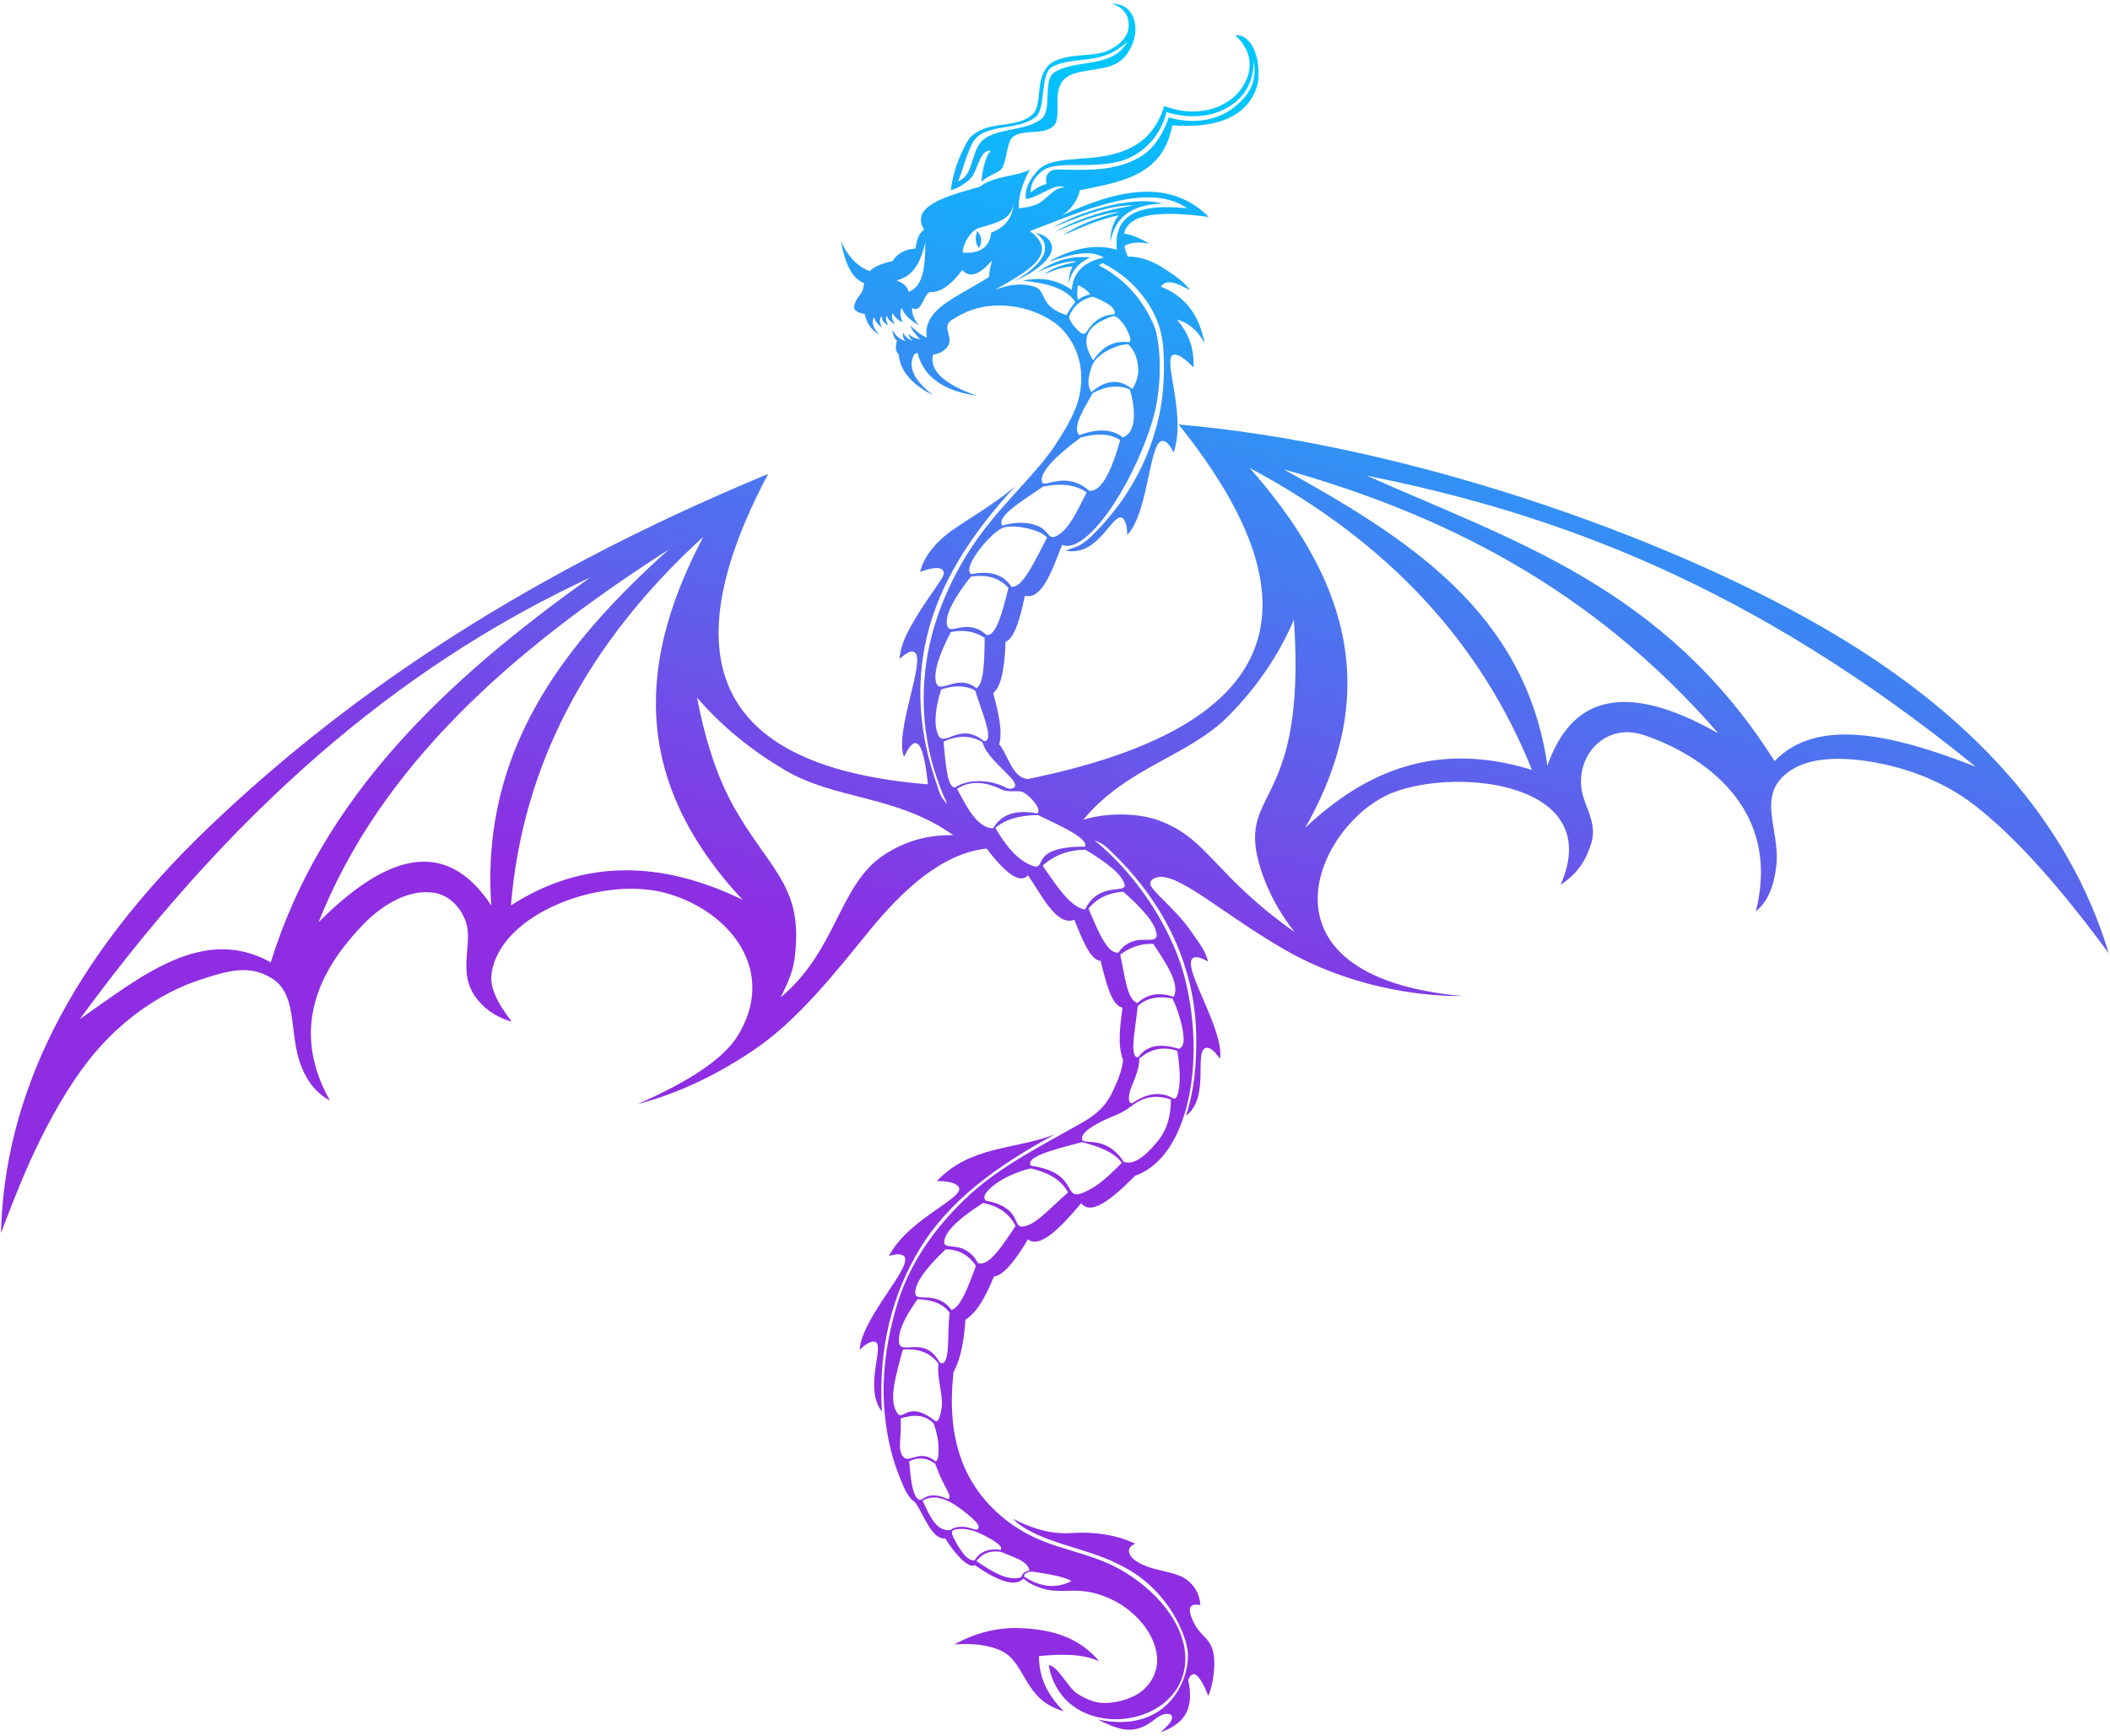
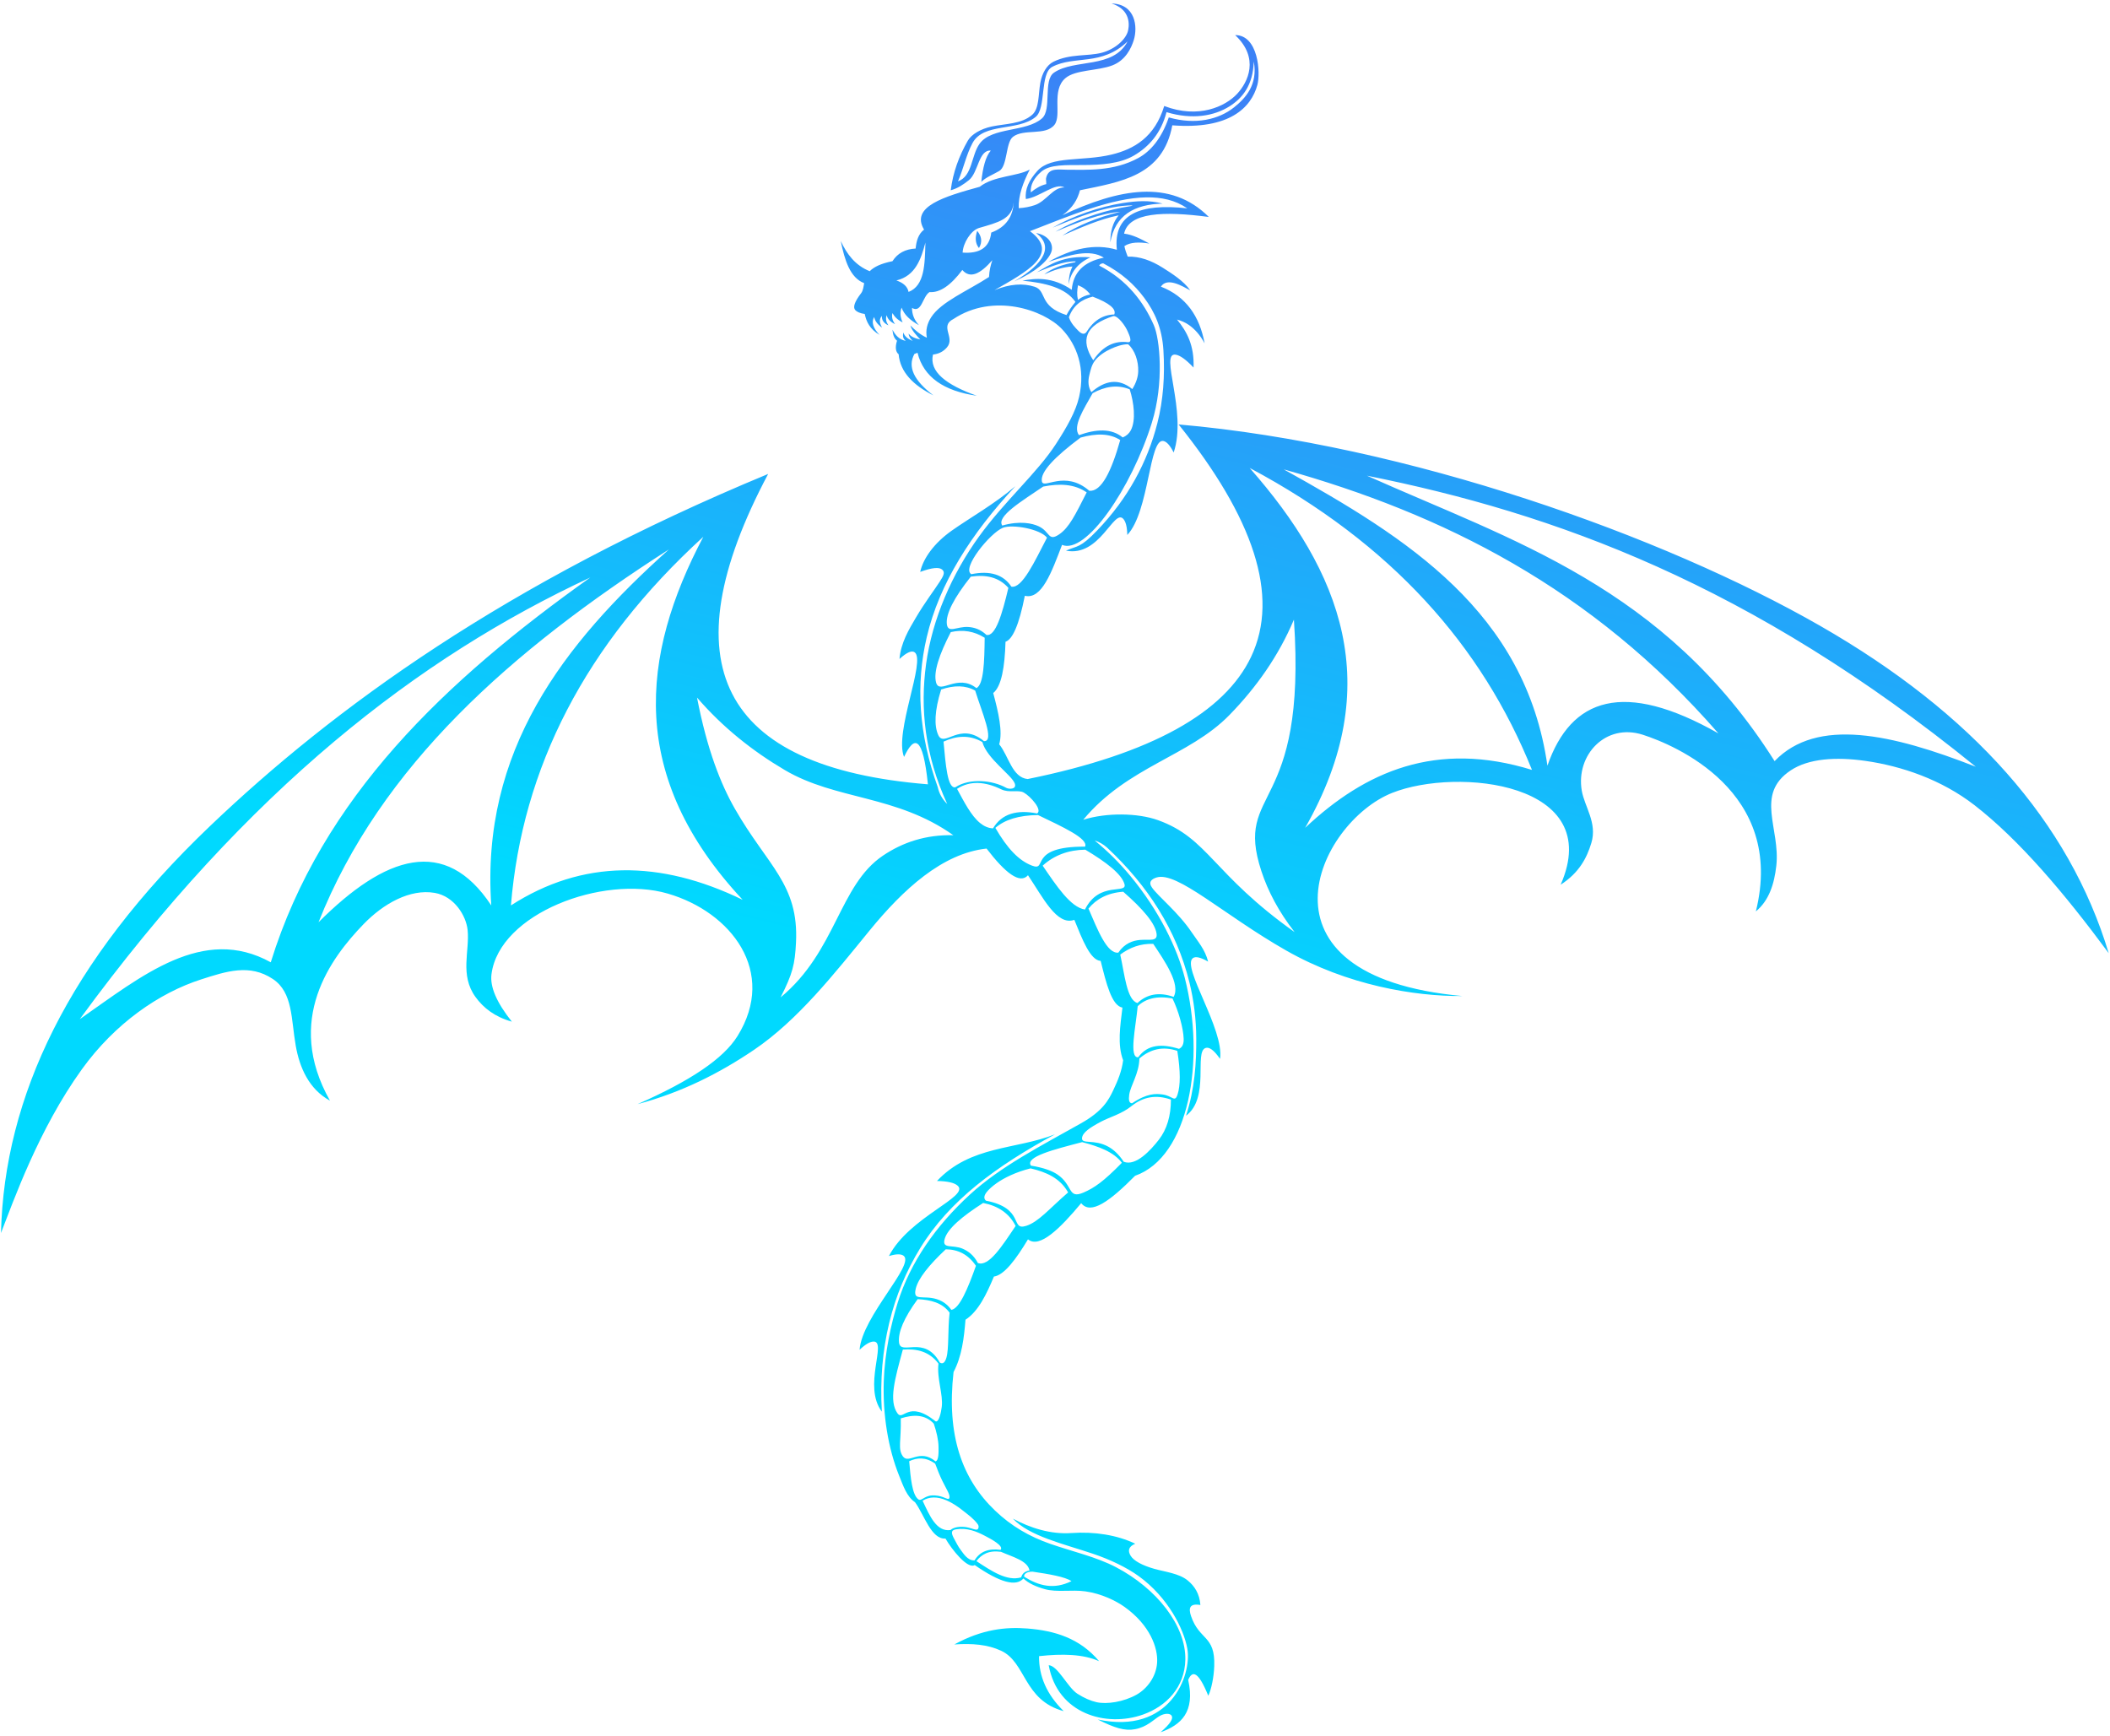
<svg xmlns="http://www.w3.org/2000/svg" width="265mm" height="218mm" version="1.1" style="shape-rendering:geometricPrecision; text-rendering:geometricPrecision; image-rendering:optimizeQuality; fill-rule:evenodd; clip-rule:evenodd" viewBox="0 0 26500 21800">
  <defs>
    <linearGradient id="gradient" x1="25%" y1="50%" x2="40%" y2="0%">
-       <stop offset="0%" style="stop-color:#8e2de2;stop-opacity:1" />
-       <stop offset="100%" style="stop-color:#00c6ff;stop-opacity:1" />
+       <stop offset="0%" style="stop-color:#00D9FF;stop-opacity:1" />
+       <stop offset="100%" style="stop-color:#3B82F6;stop-opacity:1" />
    </linearGradient>
    <style type="text/css">
      .fil0 {fill:url(#gradient);}
    </style>
  </defs>
  <g id="Warstwa_x0020_1">
    <path class="fil0" d="M11948.46 16451.99c102.89,-17.56 205.79,-264.65 308.68,-553.42 -96.05,-141.93 -224.38,-206.42 -379.24,-207.26 -212.89,199.57 -344.85,366.36 -376.34,492.41 -11.07,44.31 -12.68,88.06 16.92,100.78 38.97,16.76 106.65,6.4 183.27,18.22 83.98,12.96 178.3,51.3 246.71,149.27zm-145.52 661.46c39.07,24.3 65,-1.11 82.47,-58.4 34.14,-111.9 16.24,-345.46 41,-567.78 -92.14,-125.98 -238.53,-161.54 -401.29,-169.78 -173.13,236.73 -247.27,415.41 -234.09,542.89 17.98,173.86 317.53,-100.33 511.91,253.07zm952.5 -1715.37c-81.2,-160.18 -220.84,-252.17 -407.9,-288.84 -262.31,167.82 -447.59,323.06 -483.4,452.82 -36.07,130.7 98.58,66.32 226.88,122.11 68.44,29.76 138.86,80.55 190.38,179.14 137.31,52.12 306.74,-217.09 474.04,-465.23zm659.26 -421.13c-101.35,-181.11 -276.3,-256.37 -471.84,-302.07 -182.12,44.88 -333.46,119.99 -425.41,185.33 -98.02,69.65 -198.42,165.29 -134.63,220.37 492.25,95.55 301.38,379.45 503.19,316.8 156.55,-48.61 291.26,-215.05 528.69,-420.43zm630.49 -3011.75c-141.6,15.35 -257.28,-280.24 -374.82,-553.43 98.58,-120.25 238.02,-197.24 436.56,-211.66 247.62,217.03 402.78,397.61 419.07,529.47 12.12,98.05 -86.71,67.52 -203.07,75.71 -94.7,6.67 -199.55,43.48 -277.74,159.91zm240.33 632.82c119.9,-111.63 269.62,-141.95 454.21,-77.17 90.61,-160.19 -115.43,-454.66 -255.77,-665.87 -160.24,-5.59 -295.44,46.02 -414.51,134.49 55.02,248.2 82.3,570.34 216.07,608.55zm3.33 39.69c99.99,-96.36 242.49,-132.96 436.56,-97.02 76.24,156.26 136.72,375 140.63,507.11 1.78,60.35 -13.97,105.61 -59.05,125.69 -213.4,-66.11 -395.16,-57.41 -511.53,105.84 -119.95,10.42 -31.86,-375.47 -6.61,-641.62zm-70.55 1219.29c190.83,-128.59 300.06,-120.92 380.23,-110.83 129.42,16.29 156.28,109.56 191.48,-1.76 35.23,-111.4 37.54,-284.83 -3.95,-545.57 -181.58,-60.85 -338.79,-22.58 -476.26,95.91 -3.11,187.85 -110.98,338.55 -127.67,454.56 -9.4,65.34 -2.12,107.79 36.17,107.69zm-1123.34 -2984.29c175.23,256.03 350.15,522.63 531.37,551.22 179.01,-364.11 534.95,-186.34 496.08,-320.34 -36.8,-126.9 -227.96,-274.37 -491.67,-431.52 -210.7,2.71 -389.78,68.61 -535.78,200.64zm-593.97 -474.72c119.45,-103 292.87,-157.9 535.79,-160.96 308.9,148.93 635.28,295.85 590.9,396.88 -727.65,-4.38 -461.92,316.36 -666.78,238.28 -164.08,-62.53 -309.29,-213.54 -459.91,-474.2zm-253.38 -1724.27c-121.36,-68.09 -265.24,-68.61 -427.75,-13.23 -84.24,270.86 -87.72,453.86 -37.43,568.84 75.05,171.59 269.99,-174.56 575.42,79.4 139.26,6.99 -28.34,-367.25 -110.24,-635.01zm15.48 -30.88c92.1,-45.88 100.39,-332.14 103.63,-632.8 -132.9,-83.12 -274.98,-105.05 -425.55,-70.56 -144.94,280.36 -219.75,502.55 -184.73,632.68 43.14,160.31 267.64,-118.97 506.65,70.68zm-70.52 -1400.17c186.39,-27.09 350.13,3.56 471.85,141.11 -78.47,330.92 -161.72,614.03 -275.61,590.91 -75.05,-71.17 -154.27,-94.66 -226.92,-99.72 -141.74,-9.88 -256.28,85.61 -270.3,-36.83 -14.57,-127.2 89.42,-329 300.98,-595.47zm956.97 -489.49c-154.38,296.48 -311.51,641.77 -447.59,615.16 -100.04,-152 -267.43,-204.43 -502.71,-156.55 -127.42,-72.69 236.46,-517.86 395.4,-582.48 118.12,-48.02 469.09,14.03 554.9,123.87zm498.44 -568.91c-144.04,284.08 -220.45,441.89 -344.83,526.72 -140.67,95.95 -113.04,-31.61 -256.52,-99.98 -80.08,-38.16 -237.73,-73.32 -459.2,-10.02 -76.74,-114.43 247.59,-307.67 513.74,-489.48 205.79,-41.07 393.95,-33.19 546.81,72.76zm421.17 -657.08c-111.03,392.94 -235.87,650.03 -388.06,637.21 -309.57,-267.68 -573.6,-14.7 -595.38,-116.85 -24.93,-116.97 160.8,-309.31 485.13,-551.23 196.13,-55.22 366.88,-55.03 498.31,30.87zm-518.15 -61.73c-82.57,-110.09 59.44,-325.43 171.98,-526.96 152.41,-83.12 306.96,-112.39 465.23,-48.51 53.25,166.01 80.08,388.65 14.12,514.21 -20.41,38.85 -52.88,69.89 -102.31,89.93 -140.96,-116.32 -331.64,-106.4 -549.02,-28.67zm-1553.3 4422.85c182.36,-118.49 467.38,-90.24 643.84,8.82 33.91,16.41 129.54,18.11 103.52,-55.88 -37.06,-105.37 -350.18,-312.31 -407.8,-521.8 -165.7,-94.75 -327.46,-77.27 -487.28,-4.41 26.76,285.65 48.96,590.58 147.72,573.27zm1027.47 328.53c70.92,-43.35 -83.2,-215.83 -167.69,-262.59 -69.19,-38.3 -182.57,8.48 -283.02,-40.45 -197.75,-96.34 -389.96,-113.74 -554.72,-5.64 88.93,164.07 175.66,335.17 287.29,427.41 49.27,40.72 103.4,66.08 164.71,68.69 110.37,-185.96 301.93,-236.64 553.43,-187.42zm-1280.02 8166.81c-120.59,-86.26 -226.32,-76.97 -326.32,-30.86 17.56,212.36 37.43,418.68 113,477.76 39.43,30.82 74.35,-41.9 171.43,-47.81 54.47,-3.31 104.26,7.58 142.82,22.26 43.18,16.45 72.34,35.69 78.29,6.09 8.42,-41.93 -37.85,-106.49 -89.67,-212.04 -28.83,-58.74 -62.16,-139.93 -89.55,-215.4zm4.42 -28.67c-203.08,-168.4 -335.54,42.36 -410.82,-64.19 -65.64,-92.9 -18.88,-198.68 -25.75,-476.01 159.59,-50.14 304.95,-51.32 414.52,66.15 36.03,106.36 58.7,205.88 59.81,294.38 0.84,66.75 3.76,166.93 -37.76,179.67zm-162.48 493.95c89.53,190.58 174.15,393.38 350.58,368.22 41.99,-38.24 125.62,-48.23 200.85,-35.43 65.13,11.08 126.54,46.08 143.48,22.47 6.79,-9.46 17.28,-33.82 -3.67,-62.01 -53.14,-71.51 -121.22,-117.94 -177.02,-162.91 -75.42,-60.78 -145.1,-104.78 -209.31,-132.88 -119.91,-52.48 -220.87,-49.63 -304.91,2.54zm652.64 749.66c66.51,-112.01 177.49,-152.57 326.32,-132.29 45.3,-49.45 -120.06,-136.61 -194.92,-175.7 -106.89,-55.82 -223.45,-104.43 -364.01,-82.27 -71.43,11.26 -57.76,55.47 -23.88,118.86 23.14,43.31 53.41,102.67 81.67,138.74 33.45,42.71 85.27,136.3 174.82,132.66zm4928.1 -13623.94c1827.82,817.77 3733.44,1393.57 5119.69,3585.11 532.1,-554.51 1476.49,-340.67 2526.78,70.55 -2827.17,-2297.14 -5290.2,-3183.21 -7646.47,-3655.66zm-1045.11 -79.38c1556.28,863.63 3034.85,1792.01 3311.71,3721.82 295.98,-853.41 957.83,-1080.99 2147.54,-405.7 -1591.91,-1829.06 -3467.37,-2757.52 -5459.25,-3316.12zm269 4502.34c756.06,-711.04 1645.62,-1098.78 2848.68,-727.61 -626.21,-1558.93 -1766.78,-2844.94 -3545.42,-3792.37 1143.13,1298.75 1718.68,2727.04 696.74,4519.98zm-2786.95 -101.43c292.07,-91.7 684.65,-86.36 938.96,5.08 632.21,227.3 682.65,672.46 1715.69,1406.04 -200.52,-257.07 -334.45,-512.83 -417.98,-767.58 -348.22,-1061.96 576.1,-704.27 409.16,-3157.08 -193.87,458.66 -472.02,851.12 -809.11,1197.24 -507.47,521.08 -1280.83,646.17 -1836.72,1316.3zm-4277.49 1005.35c-1443.42,-1546.82 -1285.69,-3059.9 -493.89,-4559.66 -1482.91,1353.27 -2274.19,2900.67 -2416.53,4630.22 897.85,-577.71 1871.45,-574.7 2910.42,-70.56zm476.25 1225.9c702.18,-581.62 732.64,-1408.71 1286.37,-1781.16 248.3,-167 536.21,-263.89 883.21,-256.13 -717.36,-508.72 -1473.96,-438.76 -2117.49,-818.74 -404.64,-238.92 -776.79,-533.72 -1101.61,-909.87 126.96,656.63 298.5,1086.74 474.94,1395.5 411.21,719.61 805.12,947.95 768.17,1681.82 -13.83,274.65 -42.27,391.4 -193.59,688.58zm-1402.3 -5626.81c-1969.44,1262.55 -3619.85,2714.62 -4400.9,4683.13 839.07,-839.54 1589.27,-1089.18 2169.58,-211.66 -133.51,-1943.28 904.27,-3282.02 2231.32,-4471.47zm-7399.52 5900.22c777.89,-542.7 1548.65,-1185.09 2398.89,-714.38 641.16,-2070.68 2194.45,-3539.36 4012.86,-4833.06 -2147.73,1000.01 -4287.54,2642.15 -6411.75,5547.44zm11261.29 6806.89c64.02,-84.06 153.46,-138.68 308.68,-116.86 146.73,65.34 335.36,110.86 358.29,234.82 -71.09,12.36 -92.6,47.06 -104.73,85.99 -177.37,52.3 -369.93,-77.34 -562.24,-203.95zm1193.94 251.36c-223.23,110.93 -414.01,57.49 -593.11,-55.13 -10.97,-26.02 25.41,-66.32 104.73,-63.94 208.86,31.14 406.68,64.3 488.38,119.07zm250.26 -14933.58c169.86,-147.19 340.9,-179.51 513.73,-38.59 50.3,-81.28 71.86,-154.36 74.22,-221.93 4.44,-127.18 -41.47,-268 -127.13,-341.41 -75.68,-0.07 -155.99,30.41 -215.68,57.54 -71.89,32.67 -153.21,85.23 -201.78,149.53 -40.95,54.23 -53.56,117.5 -68.91,177.85 -20.12,79.14 -14.73,157.11 25.55,217.01zm276.72 -955.82c58.66,-3.69 150.46,124.06 180.21,195.49 17.08,41 63.26,134.49 2.8,133.03 -164.93,-21.36 -312.8,42.69 -436.57,227.11 -84.8,-130.84 -104.22,-236.92 -71.08,-323.08 39.79,-103.42 155.37,-178.16 324.64,-232.55zm-1710.96 -1070.48c-26.32,79.8 -28.06,153.93 22.05,216.07 48.91,-81.93 29.03,-151.76 -22.05,-216.07zm-183.02 273.4c204.49,14.54 337.19,-54.23 359.39,-251.36 186.53,-68.61 272.09,-201.13 282.23,-381.44 -18.15,214.96 -198.12,254.17 -435.14,323.25 -101.82,29.68 -201.91,190.26 -206.48,309.55zm-58.34 -895.04c71.9,-167.36 102.87,-331.92 182.08,-480.1 138.98,-260 565.24,-143.7 792.94,-328.46 136.03,-110.38 50.93,-546.6 208.16,-629.15 279.5,-146.74 620.44,-5.18 946.73,-319.57 -181.91,347.84 -665.71,215.88 -923.73,391.68 -140.78,95.93 -24.23,462.78 -151.23,574.97 -198.11,175.02 -628.66,106.52 -782.09,316.21 -108.77,148.66 -89.41,409.66 -272.86,474.42zm2570.29 279.73c-356.41,8.71 -597.56,146.36 -657.05,487.28 -0.13,-134.46 30.07,-250.71 105.09,-340.08 -243.84,49.52 -475.27,153.64 -707.46,254.35 192.78,-127.15 434.83,-227.12 728.71,-298.76 -235.62,16.91 -520.16,124.33 -814.7,250.25 149.05,-90.18 319.46,-158.45 502.69,-217.24 138.95,-44.59 287.82,-80.57 448.67,-106.16 5.58,-2.59 11.24,-5.12 17.02,-7.59 -329.16,1.39 -667.35,141.55 -1005.42,280.02 257.82,-147.56 584.57,-262.15 882.49,-309.17 164.74,-25.99 332.23,-38.66 499.96,7.1zm-1181.81 1014.24c27.19,-149.74 113.19,-266.24 275.61,-339.55 -332.37,-25.59 -503.77,86.34 -672.49,187.42 163.28,-64.22 327.06,-139.81 487.28,-136.7 -2.92,3.8 -5.74,7.62 -8.48,11.44 -167.54,28.75 -296.19,79.53 -386.69,151.96 118.13,-53.58 236.24,-93.62 354.36,-98.77 -36.97,72.96 -46.96,148.26 -49.59,224.2zm-280.01 -1258.95c-71.35,16.2 -134.45,55.07 -194.03,103.62 -7.69,-92.06 39.73,-180.42 131.2,-259.58 108.65,-94.01 308.16,-82.49 529.72,-83.74 217.31,-1.22 456.05,-15.11 634.1,-119.01 189.16,-110.39 341.1,-281.14 409.34,-545.29 322.74,97.75 599.24,49.17 793.66,-74.47 161.12,-102.46 293.85,-264.59 302.16,-562.74 54.86,294.25 -106.56,464.37 -246.84,576.43 -192.61,153.88 -485.87,223.01 -820.31,126.92 -93.19,271.72 -233.9,427.82 -379.35,507.94 -314.09,173.02 -653.69,148.71 -889.03,149.39 -110.59,0.32 -227.4,-28.01 -266.33,81.83 -15.57,43.93 -2.64,45.78 -4.29,98.7zm820.21 -2268.81c212.42,67.3 230.73,229.11 208.45,336.03 -22.61,108.47 -157.14,237.39 -333.91,283.41 -176.36,45.92 -394.82,9 -603.64,111.82 -84.53,41.61 -143.56,144.21 -165.1,263.04 -27.27,150.38 -11.81,324.17 -102.85,403.97 -133.33,116.89 -335.91,110.79 -505.91,146.41 -140.17,29.38 -257.53,100.21 -301.84,177.5 -110.64,192.98 -186.81,399.23 -214.86,623.8 87.03,-23.99 158.93,-71.68 227.77,-126.87 119.62,-95.89 121.61,-383.7 274.94,-371.43 -65.81,75.3 -100.3,217.2 -119.07,392.47 61.01,-59.12 145.52,-89.93 225.06,-136.2 106.03,-61.68 79.05,-356.84 172.66,-429.22 137.31,-106.15 410.26,-9.28 521.52,-151.28 94.4,-120.49 -41.94,-430.16 135.94,-584.62 125.18,-108.7 408.28,-90.91 591.45,-161.67 165.77,-64.03 236.98,-216.18 268.17,-316.37 52.42,-168.37 21.75,-453.23 -278.78,-460.79zm-1222.59 3490.29c387.63,-227.11 494.69,-444.98 274.51,-607.45 163.19,29.18 230.13,149.84 187.69,248.49 -44.35,103.12 -187.76,238.59 -462.2,358.96zm985.61 191.8c210.27,80.52 299.04,155.05 271.2,223.8 -148.22,4.02 -263.01,81.26 -349.48,220.49 -26.56,36.15 -62.27,25.33 -104.33,-18.09 -34.87,-36.01 -89.57,-88.94 -116.15,-167.12 52.69,-145.8 157.88,-225.02 298.76,-259.08zm-185.21 40.79c51.81,-39.57 103.63,-60 155.44,-67.25 -43.48,-58.08 -96.16,-94.06 -154.34,-116.85 -12.1,60.07 -15.46,121.11 -1.1,184.1zm1373.06 -1149.84c-148.03,-102.29 -322.74,-141.38 -515.36,-138.09 -430.04,7.36 -949.35,226.05 -1460.2,424.72 387.48,287.84 -48.48,512.85 -445.39,740.84 192.25,-78.42 359.09,-89.79 503.71,-42.63 158.77,51.77 46.04,242.45 400.29,355.72 29.95,-58.45 69.25,-112.76 112.45,-165.36 -124.14,-178.01 -376.89,-238.89 -665.87,-266.79 163.99,-31.55 377.37,-51.36 619.57,114.65 17.88,-215.14 147.5,-352.99 403.49,-403.49 -177.16,-114.18 -436.36,-32.04 -696.74,52.92 294.87,-167.39 582.67,-234.61 859.9,-152.14 -47.78,-444.34 285.15,-587.54 884.15,-520.35zm-3572.14 14333.76c-101.53,373.67 -177.94,641.96 -68.3,799.66 73.74,106.08 130.34,-176.51 480.61,102.12 40.11,12.92 66.45,-104.67 76.23,-180.63 20.11,-156.25 -64.02,-359.84 -40.95,-544.76 -113.08,-150.75 -269.81,-190.33 -447.59,-176.39zm2877.26 -3062.49c140.66,-110.1 301.78,-143.46 489.49,-77.18 0.01,202.72 -49.02,373.22 -153.87,507.02 -96.92,123.69 -285.65,335.1 -439.25,273.51 -62.08,-95.07 -128.48,-152.9 -192.41,-188.56 -178.8,-99.72 -338.4,-26.17 -330.81,-109.15 6.35,-69.34 98.43,-131.34 241.14,-206.94 105.58,-55.94 258.74,-95.09 385.71,-198.7zm-3140.94 3842.13c-47.04,-803.64 133.66,-1485.57 482.09,-2054.23 366.77,-598.61 956.36,-1029.84 1693.24,-1429.22 -494.33,195.41 -1059.22,137.26 -1483,586.23 134.96,2.3 218.02,22.9 258.89,58.34 158.71,137.66 -605.15,389.2 -862.5,884.75 92.75,-28.24 151.56,-27.58 183.7,-4.2 150.13,109.17 -519.24,759.91 -552.22,1181.61 76.6,-72.52 134.24,-103.86 177.35,-103.65 168.87,0.86 -139,561.41 102.45,880.37zm547.07 -14683.67c-53.29,202.09 -123.08,418.68 -364.26,475.78 88.88,30.56 140.17,78.47 152.62,144.3 202.87,-78.76 204.38,-348.05 211.64,-620.08zm1098.77 16027.4c218.13,117.68 473.92,199.25 733.75,181.07 292.34,-20.46 577.26,25.55 803.05,134.23 -84.77,35.22 -96.43,87.19 -58.34,150.54 37.83,62.91 144.85,121.69 298.58,165.15 132.91,37.58 308.02,56.52 416.4,143.98 88.4,71.33 151.52,169.22 161.37,309.83 -135.05,-23.14 -151.76,38.76 -117.32,139.8 105.04,308.29 305,237.35 291.29,627.46 -4.98,141.65 -36.23,291.58 -74.75,372.66 -123.06,-303.02 -199.88,-324.7 -252.36,-198.45 89.8,403.7 -89.88,565.34 -347.37,657.07 124.88,-107.2 161.48,-171.64 139.7,-207.75 -19.3,-31.98 -87.88,-33.88 -152.62,4.63 -75.65,45 -156.6,136.36 -306.89,164.6 -129.68,24.36 -256.7,-15.19 -469.53,-122.44 906.44,196.98 1185.57,-554.38 1125.54,-890.56 -42.75,-239.47 -238.11,-642.06 -613.44,-911.59 -146.16,-104.95 -350.28,-204.79 -574.96,-280.2 -368.75,-123.77 -794.99,-219.18 -1002.1,-440.03zm226.27 -4433.78c163.48,26.94 265.6,66.49 330.44,109.83 202.5,135.33 129.51,315.1 330.69,228.21 133.25,-57.55 249.88,-136.71 481.33,-373.68 -102,-136.51 -290.93,-205.38 -498.96,-259.38 -354.59,92.52 -718.58,184.62 -643.5,295.02zm856.6 6224.59c-243.07,-289.48 -559.05,-384.02 -902.2,-410.81 -271.47,-21.19 -567.64,9.47 -916.06,200.4 226.09,-15.25 417.86,0.66 586.83,78.72 317.02,146.44 278.63,621.17 786.79,758.95 -213.16,-208.82 -313.01,-439.74 -309.66,-690.78 293.01,-31.98 556.31,-26 754.3,63.52zm-2517.94 -16415.55c19.41,224.95 184.16,389.34 437.04,517 -245.75,-187.33 -327.7,-357.97 -239.1,-520.22 12.12,-4.28 24.67,-9.13 37.65,-14.55l1.92 0.52c75.55,304.76 330.59,479.24 744.14,538.66 -383.18,-136.28 -600.6,-302.6 -550.18,-517.44 73.62,-7.99 131.23,-38.6 175.14,-89.7 107.8,-125.44 -98.68,-267.11 82.78,-357.36 499.25,-330.19 1130.67,-116.61 1362.52,127.72 187.39,197.47 296.35,494.53 215.09,850.28 -42.01,183.95 -152.69,378.79 -292.23,593.86 -234.65,361.68 -644.28,716.21 -964.49,1159.68 -341.06,472.35 -588.18,1039.15 -665.42,1602.31 -75.83,552.84 -17.98,1141.66 265.56,1757.97 -66.72,-64.2 -102.31,-135.71 -119.06,-211.67 -241.44,-669.98 -276.16,-1295.23 -138.31,-1883.12 158.95,-677.88 560.6,-1301.7 1112.86,-1896.02 -266.76,226.75 -565.65,393.3 -796.46,556.01 -226.26,159.5 -361.58,352.23 -398.58,519.97 153.71,-56.45 238.82,-60.93 275.92,-29.1 42.65,36.58 12.89,83.61 -32.6,154.8 -65.81,102.97 -181.44,251.75 -299.63,452.48 -83.54,141.86 -187.14,311.92 -203.87,515.43 96.39,-87.8 156.57,-108.98 191.13,-83.35 142.29,105.49 -259.41,1004.1 -133.8,1313.66 128.15,-272.49 236.38,-271.58 299.83,343.97 -2620.1,-211.41 -3266.9,-1523.08 -2006.43,-3898.21 -3293.22,1362.76 -5460.09,2943.34 -7010.48,4423.25 -1778.03,1697.22 -2582.85,3401.24 -2624.8,5110.61 156.35,-400.52 472.26,-1302.16 1016.12,-2056.49 416.08,-577.09 971.13,-959.45 1497.02,-1128.52 318.97,-102.55 610.53,-199.12 901.82,-5.1 253.18,168.64 227.99,505.77 287.47,840.12 47.99,269.76 163.46,542.36 429.49,687.51 -574.73,-1016.3 13.07,-1793.7 420.92,-2215.89 250.8,-259.62 585.2,-446.71 893.92,-393.72 247.77,42.53 395.31,288.15 413.89,465.44 27.73,264.56 -101.57,565.14 99,842.15 100.02,138.14 243.58,250 456.52,309.83 -191.87,-241.25 -276.01,-437.81 -255.72,-595.65 98.14,-763.59 1397,-1249.84 2212.3,-1013.38 799.01,231.73 1378.33,984.13 877.43,1790.27 -177.73,286.04 -594.36,563.38 -1255.32,855.05 551.09,-146.5 1028.16,-387.77 1463.34,-682.61 550.23,-372.77 1004.24,-951.61 1450.32,-1497.75 423.3,-518.23 913.68,-969.37 1469.62,-1029.93 236.28,308.37 419.32,450.1 520.35,335.14 185.55,273.28 361.92,639.81 582.11,560.03 100.74,247.95 200.06,507.45 330.73,515.94 69.61,279.64 138.2,563.27 273.4,586.49 -28.05,231.45 -65.55,466.18 8.82,661.46 -17.68,136.98 -64.98,251.09 -123.77,375.48 -59.44,125.77 -131.8,261.96 -404.58,415.81 -497.7,280.73 -1011.29,541.56 -1395.92,895.17 -429.14,394.52 -748.25,849.78 -907.16,1358.23 -85.23,272.74 -162.5,627.49 -174.72,983.65 -14.42,419.94 53.79,845.36 193.24,1190.77 51.56,127.71 95.75,262.08 199.04,331.64 114.29,154.34 203.22,469.63 382.55,456.41 79.38,138.54 278.92,388.42 367.12,332.93 318.63,221.54 519.58,273.45 611.84,168.67 64.83,61.58 159.01,103.21 268.02,133.75 152.43,42.72 338.34,4.26 509.26,27.97 203.28,28.2 387.24,119.71 494.01,196.24 316.92,227.16 420.07,511.77 407.76,698.9 -11.85,180.29 -128.41,329.29 -257.77,402.24 -160.75,90.66 -373.88,124.59 -505,94.2 -73.32,-17 -154.88,-52.13 -238.28,-105.68 -123.01,-79 -245.63,-352.47 -360.5,-358.42 109.66,612.06 722.84,784.33 1185.2,619.77 292.28,-104.02 524.33,-342.68 530.77,-689.91 7.94,-427.62 -359.93,-892.93 -869.68,-1160.33 -248.14,-130.16 -549.52,-197.5 -825.91,-293.49 -262.16,-91.05 -490.91,-223.17 -696,-419.71 -411.81,-394.65 -609.62,-942.44 -519.42,-1738.45 103.92,-196.81 131.76,-427.45 149.93,-657.05 162.21,-105.77 262.98,-318.4 357.19,-542.4 128.75,-17.48 275.47,-214.57 427.75,-467.43 145.89,121.26 410.02,-144.5 668.07,-454.2 120.94,152.23 361.82,-25.6 676.89,-343.96 675.96,-236.48 890.29,-1447.48 623.85,-2487.05 -94.2,-367.54 -318.89,-841.65 -687.62,-1284.05 -126.99,-152.37 -273.69,-300.98 -443.35,-440.19 54.76,17.27 107.3,46.66 154.34,88.19 514.42,479.4 873.74,1038.55 1035.54,1695.35 54.76,222.27 84.63,456.99 85.65,706.13 1.24,300.39 -17.41,628.38 -129,967.56 303.78,-225.19 99.33,-802.88 246.22,-851.29 43.95,-14.48 101.98,22.16 181.53,136.91 55.99,-369.48 -487.58,-1157.15 -341.07,-1265.34 31.98,-23.62 92.24,-13.18 191.14,43.85 -36.96,-150.71 -130.41,-255.32 -204.56,-365.7 -171.59,-255.41 -417.58,-447.47 -499.98,-563.91 -51.55,-72.85 -0.97,-108.66 56.18,-126.82 258.14,-82.03 841.08,467.98 1628.37,916.51 766.61,436.75 1613.24,577.56 2212.63,572.07 -2735.8,-249.67 -1813.51,-2180.5 -881.32,-2551.26 819.01,-325.74 2681.6,-130.68 2116.05,1153.38 234.15,-151.27 329.36,-338.08 385.93,-525.02 76.65,-253.3 -86.32,-454.86 -120.68,-658.05 -75.31,-445.47 298.9,-851.16 767.02,-700.6 196.85,63.31 646.48,240.46 999.42,590.93 352.44,349.99 608.48,872.85 420.11,1627.87 166,-136.37 231.41,-345.36 257.07,-573.97 52.59,-468.58 -273.37,-894.5 180.43,-1197.19 224.31,-149.62 567.88,-172.02 937.77,-119.48 453.59,64.44 956.41,234.61 1372.32,557.44 559.23,434.07 1125.69,1101.2 1684.19,1857.96 -497.25,-1649.92 -1715.15,-3016.95 -3625.23,-4112.24 -1963.92,-1126.15 -5179.95,-2278.14 -8056.14,-2528.81 935.18,1165.85 1274.76,2149.71 910.34,2918.44 -330.29,696.72 -1238.89,1216.75 -2806.52,1535.39 -196.23,-19.84 -238.13,-291.05 -357.19,-436.57 46.23,-158.4 -8.88,-396.77 -74.97,-643.82 103.67,-84.04 144.76,-324.53 154.34,-643.82 86.35,-30.26 167.95,-200.51 242.54,-577.67 212.97,52.2 338.27,-302.58 467.43,-639.41 297.17,126.72 871.59,-710.03 1128.27,-1535.45 155.48,-500 99.76,-1051.74 24.98,-1222.85 -126.37,-289.12 -332.29,-565.92 -686.93,-749.64 9.92,-19.48 25.37,-24.63 49.62,-28.67 235.83,122.19 393.55,269.02 516.85,434.58 133.52,179.29 223.49,382.7 240.31,657.7 19.56,319.97 -1.63,625.05 -76.45,917.61 -124.81,488.12 -368.64,942.4 -753.79,1343.92 -218.84,228.14 -246.31,189.75 -393.71,255.54 426.77,83.42 599.94,-529.19 719.43,-399.83 30.49,33.02 48.66,97.4 50.72,202.66 278.4,-294.78 272.6,-1225.47 456.37,-1179.72 39.35,9.79 81.22,54.61 126.32,144.01 173.26,-514.57 -184.58,-1262.93 25.61,-1228.77 54.12,8.8 127.33,59.54 223.98,161.9 10.36,-278.62 -83,-450.73 -207.47,-603.07 51.51,14.75 101.41,34.59 148.65,67.74 74.33,52.17 141.37,125.8 197.59,231.15 -61.71,-339.56 -234.47,-590.15 -549.01,-712.16 81.57,-123.47 271.2,-4.42 368.21,46.29 -80.64,-116.55 -228.41,-210.32 -344.76,-283.85 -143.7,-90.8 -289.97,-144.02 -440.17,-139.48 -19.52,-47.74 -33.24,-91.61 -41.72,-131.99 74.59,-50.74 185.55,-53 313.87,-32.1 -104.01,-56.37 -206.25,-111.16 -317.59,-124.7 58.15,-267.54 492.19,-284.48 1064.09,-209.51 -485.16,-483.96 -1135.95,-350.21 -1838.86,-22.05 129.17,-91.27 191.28,-198.3 220.49,-313.09 508.23,-105.38 1041.5,-176.45 1159.75,-815.8 717.79,55.6 990.63,-221.59 1068.45,-507.03 41.56,-152.44 11.85,-626.57 -279.1,-626.27 308.49,289.61 161.43,591.23 25.23,737.66 -148.07,159.19 -484.78,317.78 -916,153.11 -118.28,392.19 -379.42,542.09 -660.49,609.83 -369.44,89.05 -757.9,11.94 -932.38,205.15 -103.06,114.12 -159.52,229.22 -144.56,353.59 177.12,-24.25 367.48,-211.66 485.07,-145.52 -142.67,-7.15 -226.59,172.73 -374.4,222.4 -59.78,20.08 -125.69,33.67 -200.59,37.7 -5.7,-161.66 55.85,-323.33 138.42,-484.99 -153.61,87.27 -450.13,76.45 -628.44,216.52 -443.04,122.42 -873.53,248.24 -698.88,537.54 -74.13,58.18 -96.46,144.62 -105.84,238.13 -128.82,6.66 -226.9,58.03 -291.04,158.75 -151.84,30.51 -236.52,75.61 -285.48,125.81 -180.78,-72.33 -287.09,-212.97 -364.16,-380.38 49.69,244.79 118.15,463.19 294.11,530.29 -8.94,48.65 -12.85,93.73 -38.58,127.14 -80.72,104.81 -105.67,175.77 -72.87,211.61 19.32,21.1 58.89,40.4 118.9,48.64 20.04,97.52 63.88,189.25 184.85,262.16 -78.57,-83.46 -105.16,-159.1 -66.14,-224.9 8.02,49.24 41.23,94.06 99.22,134.5 -32.86,-57.27 -39.9,-108.09 -2.21,-147.73 -4.33,47.92 18.29,88.8 81.58,119.07 -27.41,-39.95 -38.71,-82.04 -22.05,-127.89 11.68,50.07 50.05,85.92 105.84,112.45 -35.07,-46.3 -45.04,-92.59 -33.08,-138.9 24.13,42.65 59.62,83.04 127.89,116.85 -31.5,-67.76 -34.64,-129.2 -13.23,-185.21 32.42,89.02 109.41,160.88 218.28,220.49 -60.3,-65.8 -87.83,-138.35 -87.2,-216.74 122.26,70.06 131.2,-143.71 219.55,-199.21 130.1,10.56 266.81,-84.02 412.32,-277.81 97.16,114.01 226.93,50.61 377.02,-123.47 -21.48,63.03 -38.03,131 -41.88,211.66 -269.67,175.5 -602.86,311.89 -727.14,506.71 -49.97,78.32 -71.52,162.9 -53.39,256.18 -87.47,-40.41 -149.27,-96.22 -207.25,-154.34 19.47,66.51 72.02,118.71 124.57,176.39 -65.37,-12.63 -119.67,-35.72 -146.62,-74.97 1.14,30.86 17.23,61.73 50.72,92.6 -66.08,-25.49 -103.7,-62.67 -116.87,-105.83 -8.81,40.05 -7.42,77.55 30.87,105.83 -80.85,-15.37 -130.83,-69.84 -167.57,-141.11 5.95,52.76 13.16,103.05 57.33,138.9 -25.72,82.66 -17.58,140.72 20.17,169.92z" />
  </g>
</svg>
